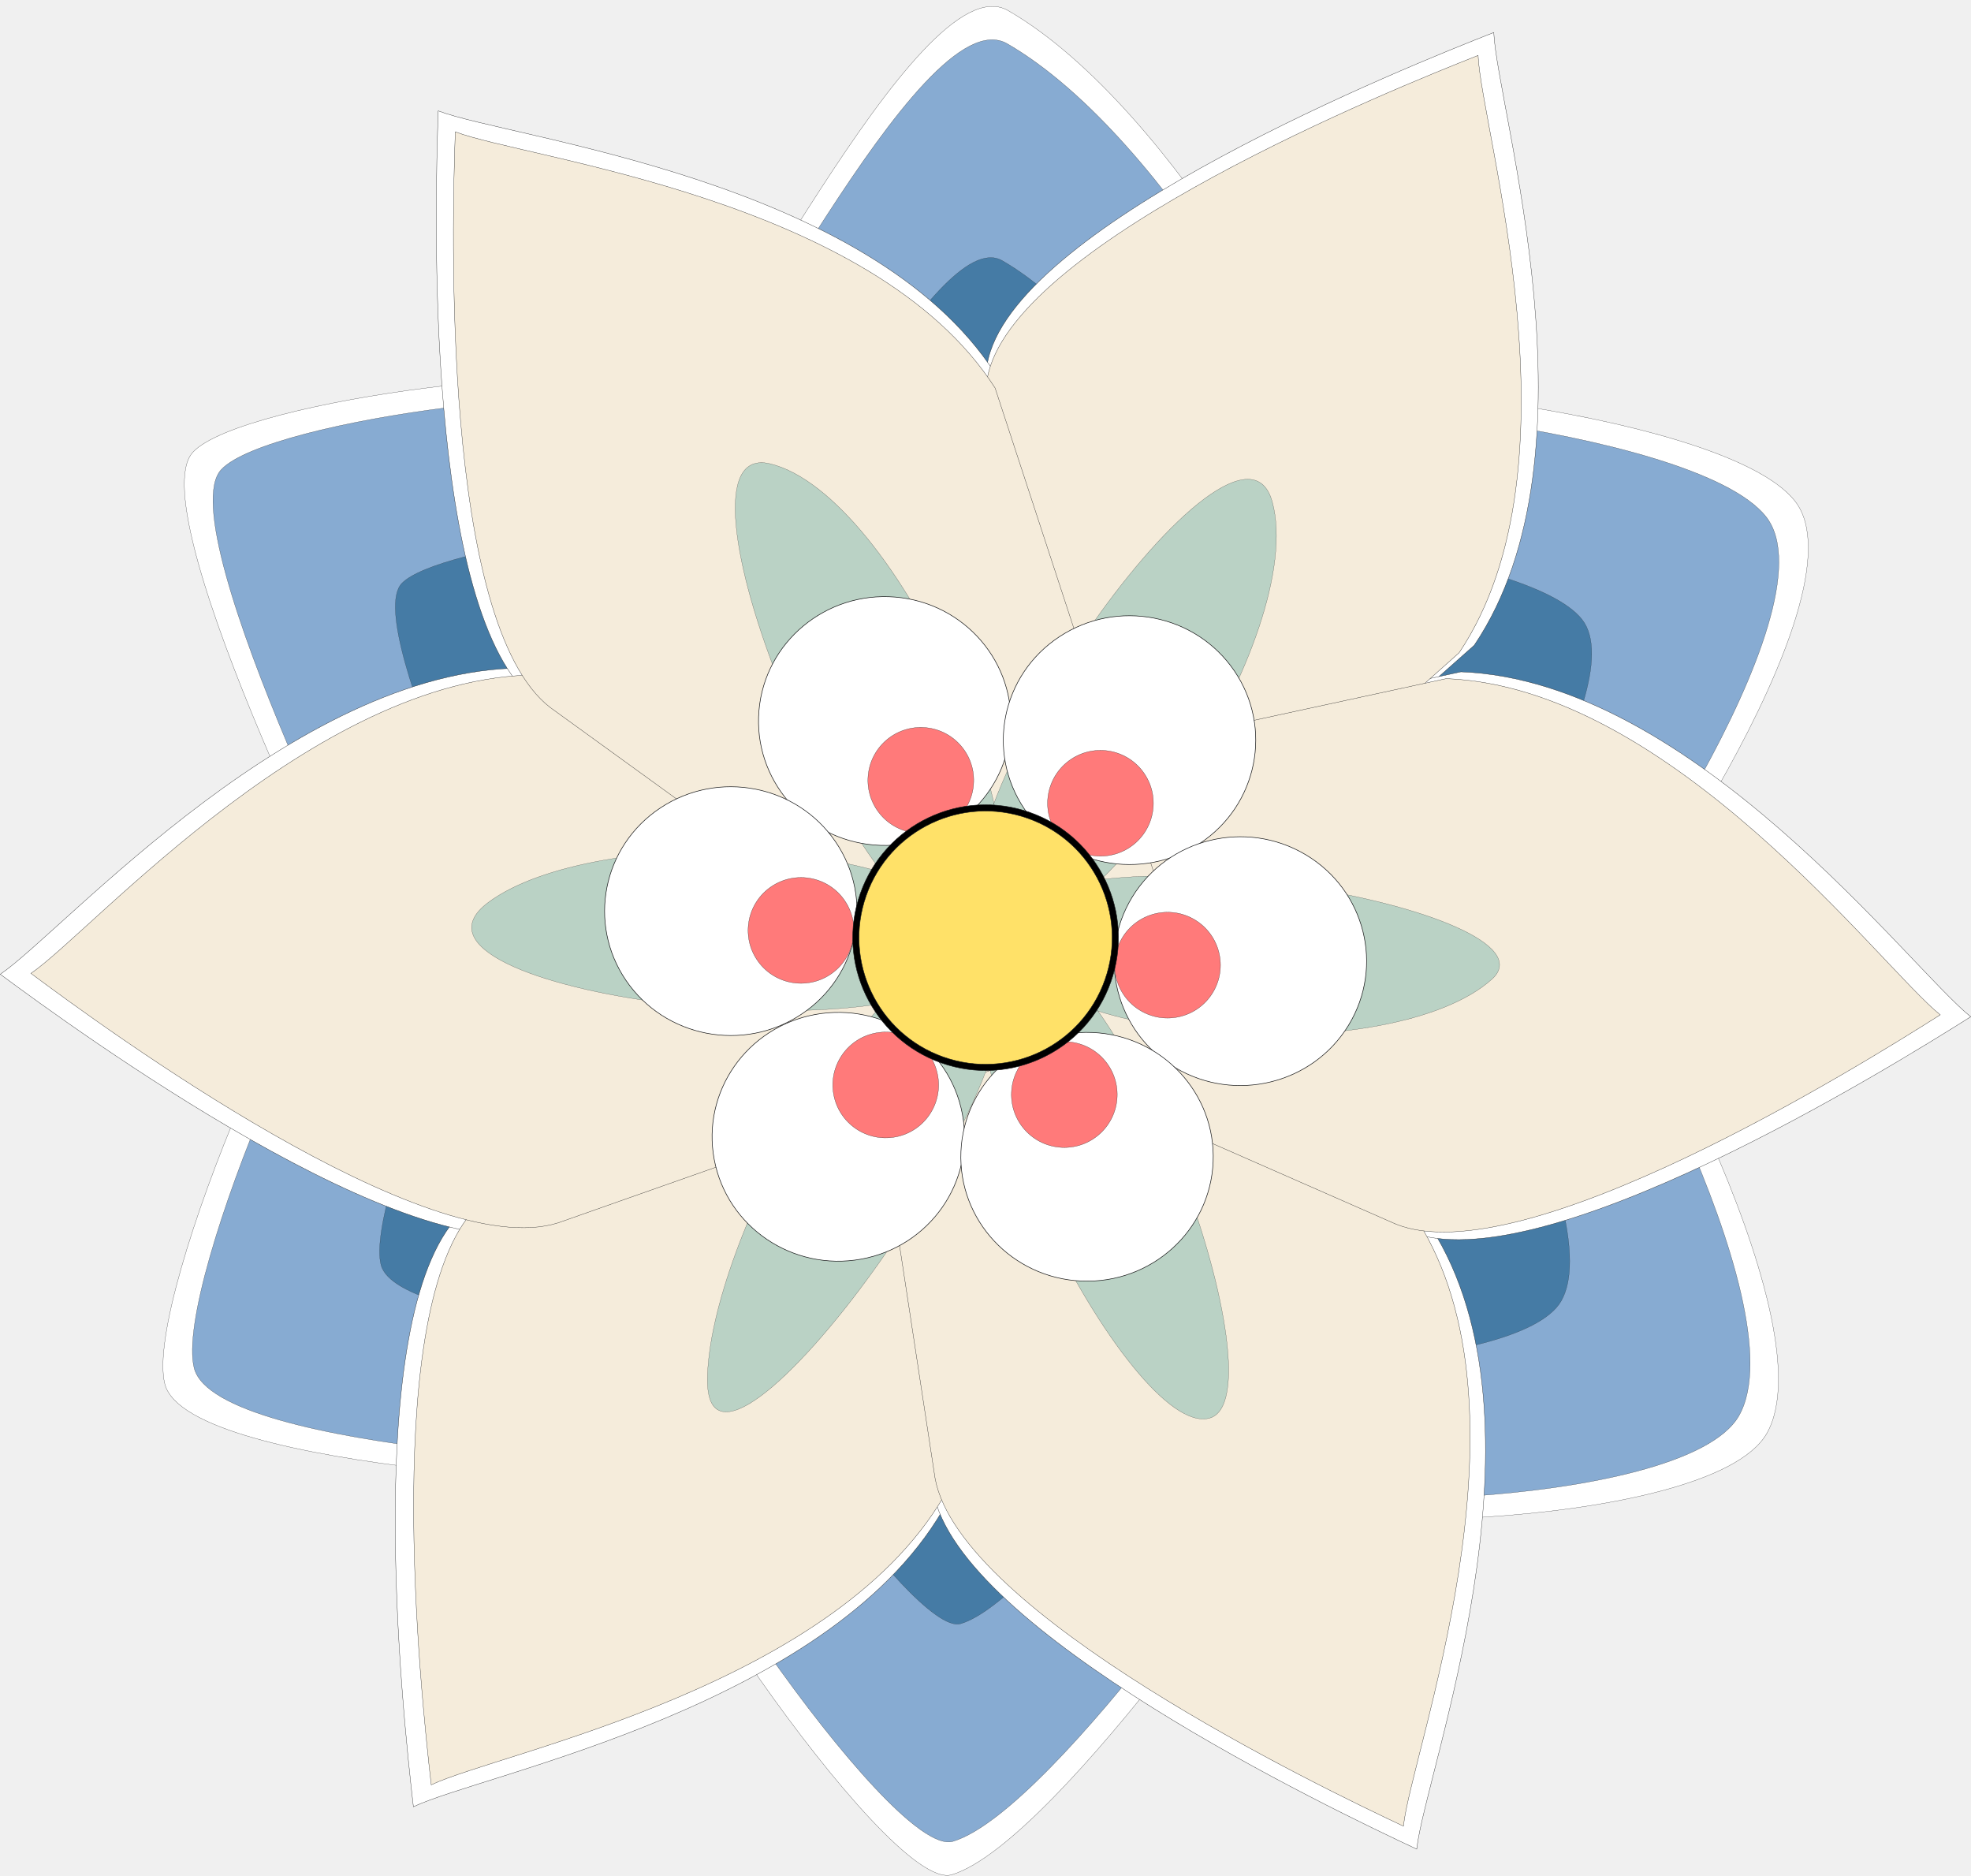
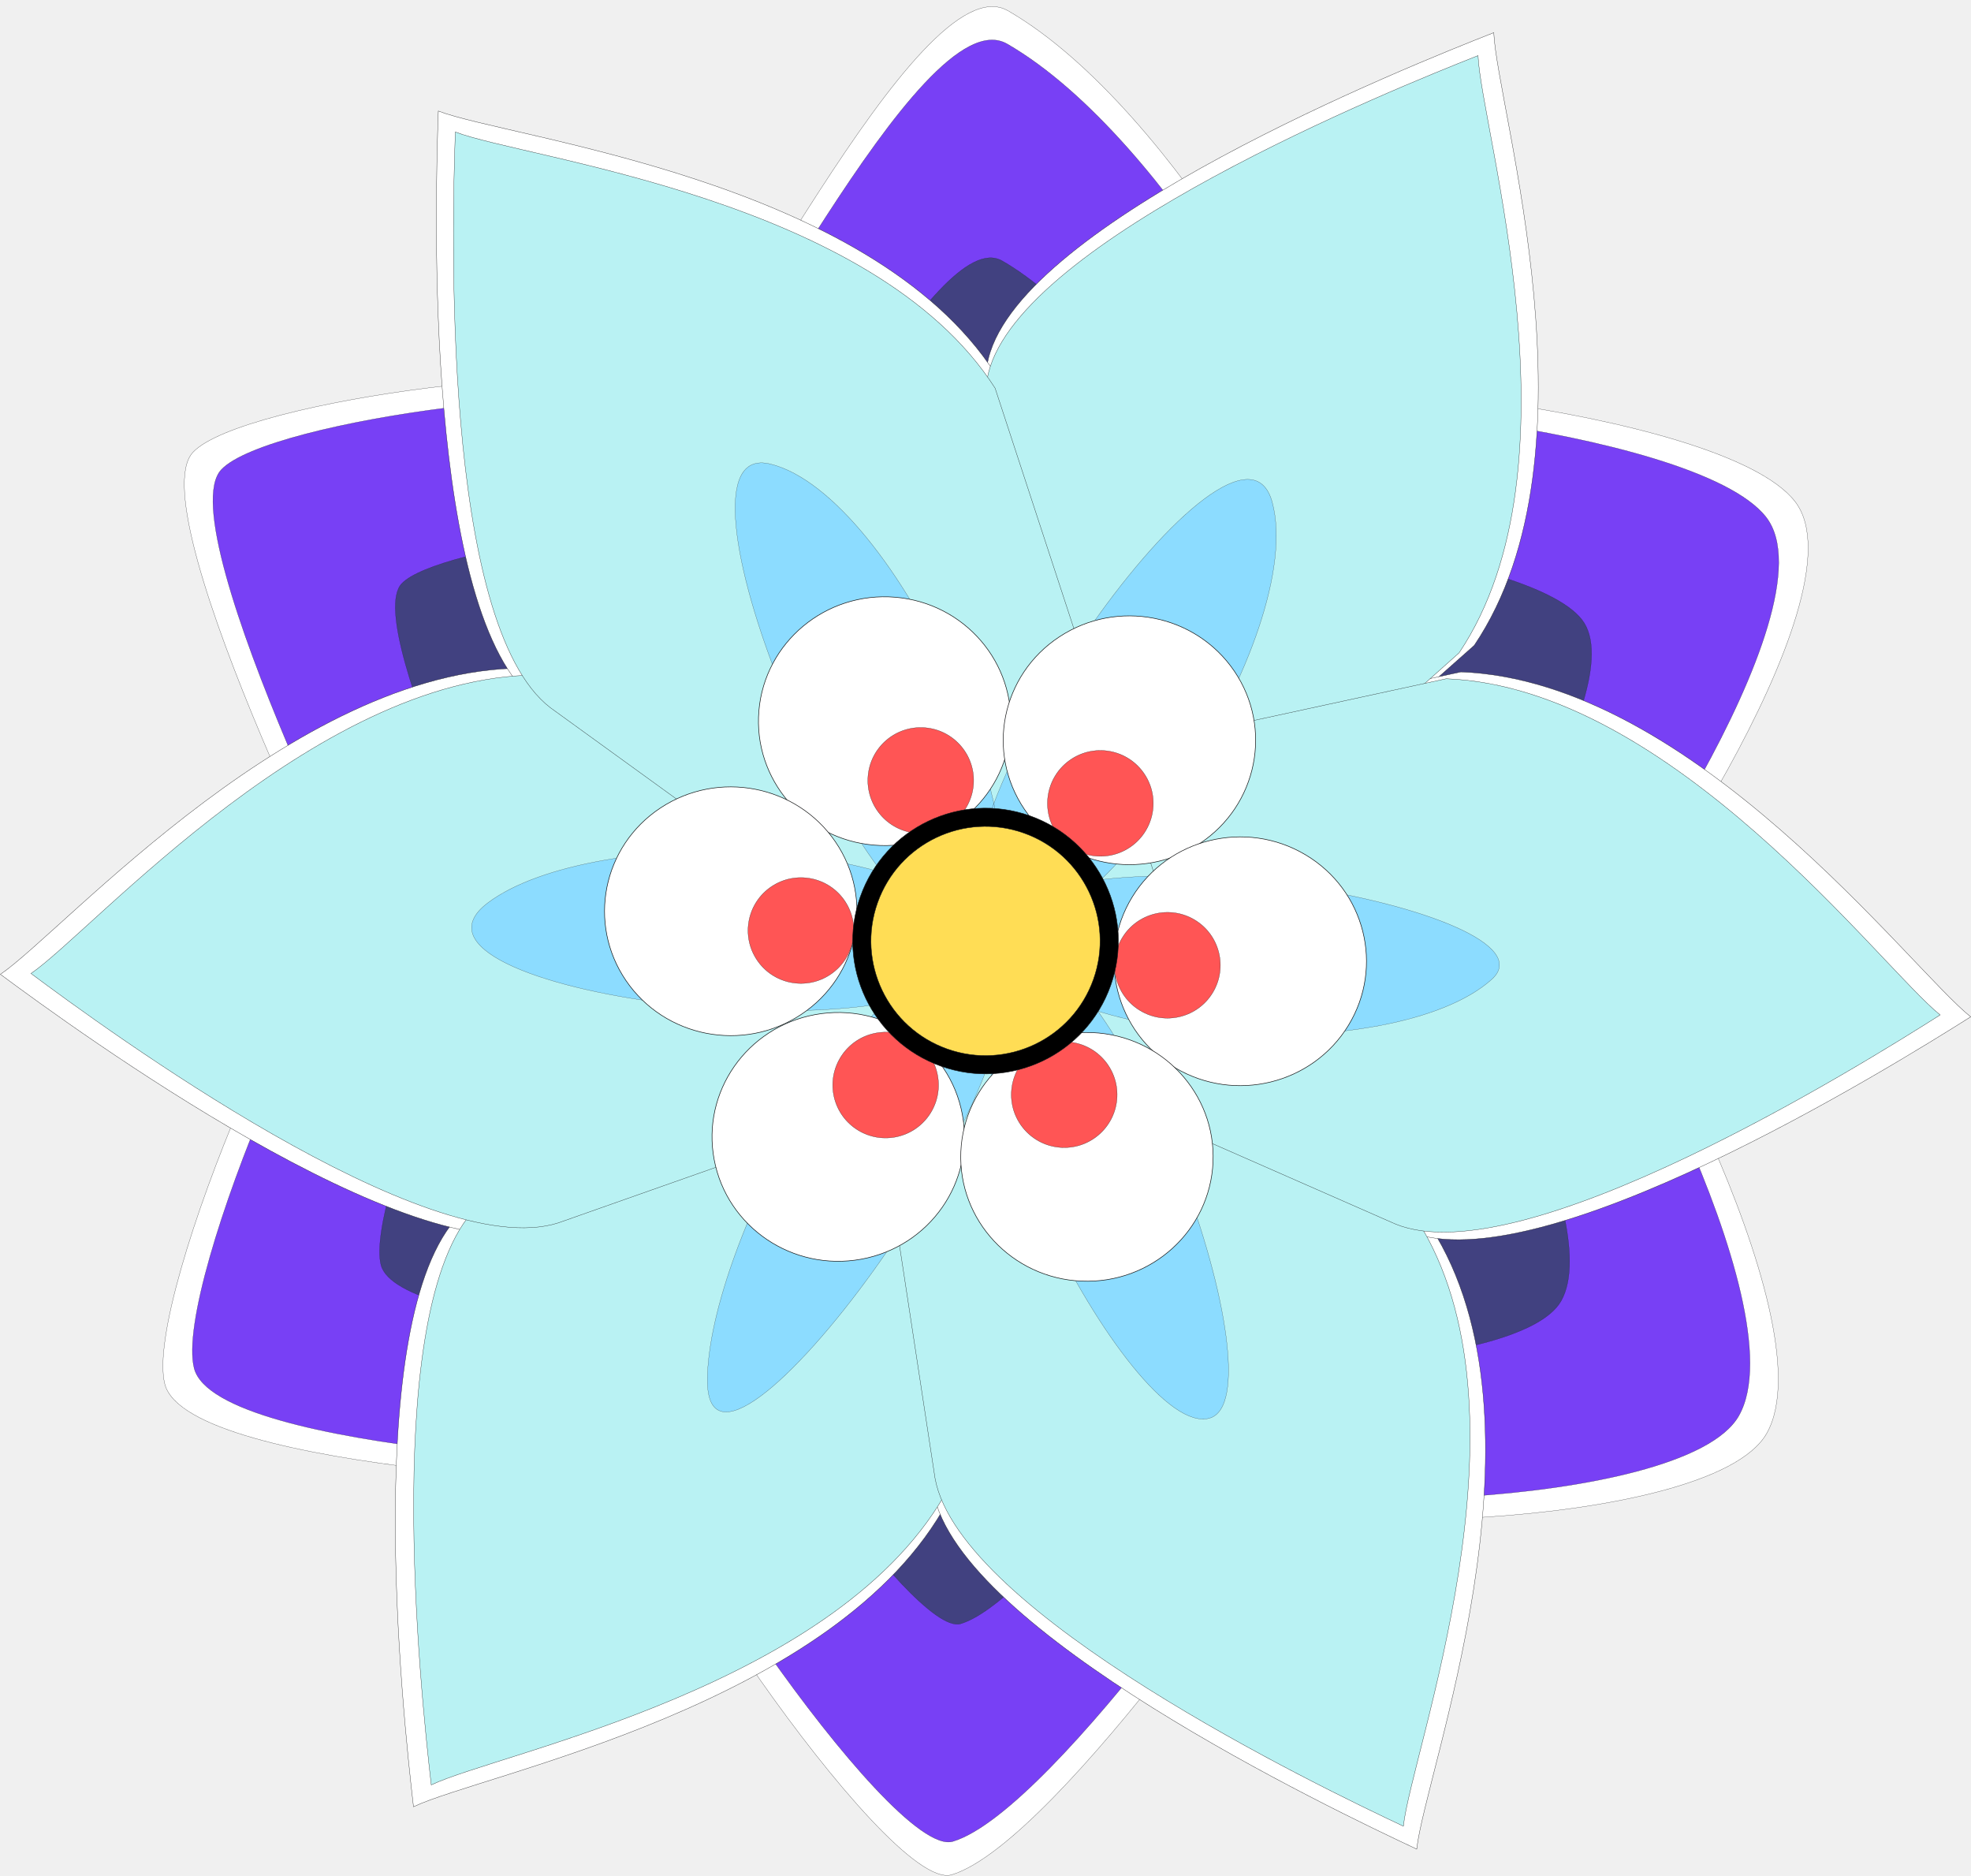
- <svg xmlns="http://www.w3.org/2000/svg" width="127.63mm" height="121.42mm" version="1.1" viewBox="0 0 127.63 121.42">
-   <g transform="translate(-.00057446)">
-     <g stroke="#161718">
-       <path d="m61.632 121.37c-4.205 1.266-22.647-26.569-18.878-25.301 0.767 0.258-30.568-0.677-32.077-6.462-1.46-5.598 10.518-33.266 12.309-29.123 1.571 3.634-14.183-27.284-10.484-31.22 3.166-3.369 27.122-6.46 31.187-3.821 2.13 1.383 15.733-28.143 21.593-24.758 11.105 6.415 21.749 27.197 18.878 25.301-3.435-2.268 27.271 0.315 32.077 6.462 4.827 6.174-12.35 30.456-12.309 29.123 0.054-1.717 14.65 23.871 10.484 31.22-3.695 6.519-34.513 6.663-31.187 3.821 1.817-1.552-14.68 22.677-21.593 24.758z" fill="#fff" stroke-width=".014" style="mix-blend-mode:normal" />
-       <path d="m61.712 119.21c-4.054 1.221-21.839-25.62-18.204-24.398 0.74 0.249-29.477-0.653-30.932-6.231-1.408-5.398 10.142-32.078 11.869-28.083 1.515 3.504-13.677-26.31-10.11-30.105 3.053-3.248 26.154-6.23 30.073-3.685 2.054 1.333 15.171-27.139 20.822-23.874 10.708 6.186 20.973 26.226 18.204 24.398-3.312-2.187 26.298 0.304 30.932 6.231 4.655 5.954-11.91 29.369-11.869 28.083 0.052-1.656 14.127 23.019 10.11 30.105-3.563 6.286-33.281 6.425-30.073 3.685 1.752-1.497-14.156 21.867-20.822 23.874z" fill="#87abd2" stroke-width=".013" style="mix-blend-mode:normal" />
-       <path d="m62.212 105.12c-3.098 0.926-16.685-19.428-13.908-18.501 0.565 0.189-22.52-0.495-23.632-4.725-1.075-4.093 7.748-24.324 9.068-21.295 1.157 2.657-10.449-19.95-7.724-22.828 2.332-2.463 19.982-4.724 22.976-2.794 1.569 1.011 11.591-20.579 15.908-18.103 8.181 4.691 16.023 19.887 13.908 18.501-2.531-1.658 20.091 0.23 23.632 4.725 3.556 4.515-9.099 22.27-9.068 21.295 0.04-1.256 10.793 17.455 7.724 22.828-2.722 4.766-25.426 4.872-22.976 2.794 1.338-1.135-10.815 16.581-15.908 18.103z" fill="#457ba5" stroke-width=".01" style="mix-blend-mode:normal" />
-       <g transform="matrix(.97792 .58296 -.58644 .97212 211.11 199.23)" fill="#fff" stroke-width=".017">
-         <path d="m-167.31-38.476-13.666-0.063-9.537-28.314c-2.353-7.709 11.786-26.456 15.046-30.702 2.426 3.674 17.716 17.381 17.048 30.586z" />
-         <path d="m-167.81-38.175-13.666 0.063-9.537 28.314c-2.353 7.709 11.786 26.456 15.046 30.702 2.426-3.674 17.716-17.381 17.048-30.586z" />
-         <path d="m-171.8-44.353-7.139 11.653 19.056 23.011c5.317 6.058 28.698 3.902 34.024 3.365-1.847-3.996-5.455-24.212-17.035-30.594z" />
-         <path d="m-180.05-44.856 6.016 12.271 29.639-3.763c7.963-1.244 18.669-22.142 21.069-26.927-4.364-0.581-23.366-8.365-34.959-2.006z" />
-         <path d="m-174.6-45.837 7.139 11.653-19.056 23.011c-5.317 6.058-28.698 3.902-34.024 3.365 1.847-3.996 5.455-24.212 17.035-30.594z" />
-         <path d="m-167.16-46.742-5.522 12.5-29.765-2.58c-8.006-0.926-19.536-21.381-22.124-26.067 4.337-0.754 23.015-9.289 34.852-3.396z" />
+ <svg xmlns="http://www.w3.org/2000/svg" width="127.64mm" height="121.43mm" version="1.1" viewBox="0 0 127.64 121.43">
+   <g transform="translate(-111.56 22.159)">
+     <g transform="translate(74.835 -114.19)">
+       <g transform="translate(-4.4539 4.4539)" stroke="#161718">
+         <path d="m102.81 208.96c-4.205 1.266-22.647-26.569-18.878-25.301 0.767 0.258-30.568-0.677-32.077-6.462-1.46-5.598 10.518-33.266 12.309-29.123 1.571 3.634-14.183-27.284-10.484-31.22 3.166-3.369 27.122-6.46 31.187-3.821 2.13 1.383 15.733-28.143 21.593-24.758 11.105 6.415 21.749 27.197 18.878 25.301-3.435-2.268 27.271 0.315 32.077 6.462 4.827 6.174-12.35 30.456-12.309 29.123 0.054-1.717 14.65 23.871 10.484 31.22-3.695 6.519-34.513 6.663-31.187 3.821 1.817-1.552-14.68 22.677-21.593 24.758z" fill="#fff" stroke-width=".014" style="mix-blend-mode:normal" />
+         <path d="m102.89 206.8c-4.054 1.221-21.839-25.62-18.204-24.398 0.74 0.249-29.477-0.653-30.932-6.231-1.408-5.398 10.142-32.078 11.869-28.083 1.515 3.504-13.677-26.31-10.11-30.105 3.053-3.248 26.154-6.23 30.073-3.685 2.054 1.333 15.171-27.139 20.822-23.874 10.708 6.186 20.973 26.226 18.204 24.398-3.312-2.187 26.298 0.304 30.932 6.231 4.655 5.954-11.91 29.369-11.869 28.083 0.052-1.656 14.127 23.019 10.11 30.105-3.563 6.286-33.281 6.425-30.073 3.685 1.752-1.497-14.156 21.867-20.822 23.874z" fill="#7840f5" stroke-width=".013" style="mix-blend-mode:normal" />
+         <path d="m103.39 192.71c-3.098 0.926-16.685-19.428-13.908-18.501 0.565 0.189-22.52-0.495-23.632-4.725-1.075-4.093 7.748-24.324 9.068-21.295 1.157 2.657-10.449-19.95-7.724-22.828 2.332-2.463 19.982-4.724 22.976-2.794 1.569 1.011 11.591-20.579 15.908-18.103 8.181 4.691 16.023 19.887 13.908 18.501-2.531-1.658 20.091 0.23 23.632 4.725 3.556 4.515-9.099 22.27-9.068 21.295 0.04-1.256 10.793 17.455 7.724 22.828-2.722 4.766-25.426 4.872-22.976 2.794 1.338-1.135-10.815 16.581-15.908 18.103z" fill="#414180" stroke-width=".01" style="mix-blend-mode:normal" />
      </g>
-     </g>
-     <g fill="#f5ecdb" stroke="#161718" stroke-width=".019">
-       <path d="m69.87 64.205-12.914-7.825 7.052-32.249c2.151-8.642 26.202-18.372 31.704-20.543 0.211 4.859 6.911 26.537-1.226 38.67z" />
-       <path d="m69.225 64.206-12.985-7.706-25.127 21.41c-6.61 5.968-3.865 31.767-3.189 37.642 4.386-2.103 26.664-6.403 33.535-19.295z" />
-       <path d="m68.955 56.085-13.386 6.986 4.981 32.633c1.596 8.761 24.976 20.005 30.328 22.523 0.521-4.836 8.59-26.042 1.243-38.67z" />
-       <path d="m61.423 50.92-1.273 15.046 30.224 13.277c8.253 3.346 30.273-10.373 35.266-13.543-3.805-3.03-17.388-21.204-31.987-21.766z" />
-       <path d="m67.145 53.088 0.143 15.099-31.133 10.976c-8.48 2.719-29.411-12.61-34.153-16.146 4.021-2.737 18.927-19.843 33.527-19.31z" />
-       <path d="m74.709 56.458-12.336 8.707-26.739-19.359c-7.06-5.427-6.362-31.362-6.152-37.273 4.538 1.75 27.087 4.277 34.955 16.587z" />
-     </g>
-     <g stroke="#161718">
-       <path d="m45.811 89.337c-0.029 10.163 22.506-19.985 18.972-27.662-3.636-7.899-26.416-8.34-33.192-3.23-7.523 5.673 27.684 10.538 32.229 3.476 4.676-7.266-5.822-29.911-13.94-31.894-7.467-1.824 5.178 30.523 13.257 31.138 8.312 0.633 21.545-20.224 19.252-28.663-2.224-8.186-22.506 19.985-18.972 27.662 3.636 7.899 26.859 8.936 33.192 3.23 4.867-4.385-27.684-10.538-32.229-3.476-4.676 7.266 8.857 33.294 13.94 31.894 4.765-1.312-5.178-30.523-13.257-31.138-8.312-0.633-19.227 19.885-19.252 28.663z" fill="#bad2c5" stroke-width=".011" />
-       <g transform="translate(-36.724,-92.043)" fill="#fff">
+       <g transform="translate(149.95 34.641)" stroke="#161718" stroke-width=".017">
+         <g transform="matrix(.97792 .58296 -.58644 .97212 97.892 256.63)" fill="#fff">
+           <path d="m-167.31-38.476-13.666-0.063-9.537-28.314c-2.353-7.709 11.786-26.456 15.046-30.702 2.426 3.674 17.716 17.381 17.048 30.586z" />
+           <path d="m-167.81-38.175-13.666 0.063-9.537 28.314c-2.353 7.709 11.786 26.456 15.046 30.702 2.426-3.674 17.716-17.381 17.048-30.586z" />
+           <path d="m-171.8-44.353-7.139 11.653 19.056 23.011c5.317 6.058 28.698 3.902 34.024 3.365-1.847-3.996-5.455-24.212-17.035-30.594z" />
+           <path d="m-180.05-44.856 6.016 12.271 29.639-3.763c7.963-1.244 18.669-22.142 21.069-26.927-4.364-0.581-23.366-8.365-34.959-2.006z" />
+           <path d="m-174.6-45.837 7.139 11.653-19.056 23.011c-5.317 6.058-28.698 3.902-34.024 3.365 1.847-3.996 5.455-24.212 17.035-30.594z" />
+           <path d="m-167.16-46.742-5.522 12.5-29.765-2.58c-8.006-0.926-19.536-21.381-22.124-26.067 4.337-0.754 23.015-9.289 34.852-3.396z" />
+         </g>
+         <g transform="matrix(.94758 .56825 -.56825 .94758 93.324 253.14)" fill="#b9f2f3">
+           <path d="m-167.31-38.476-13.666-0.063-9.537-28.314c-2.353-7.709 11.786-26.456 15.046-30.702 2.426 3.674 17.716 17.381 17.048 30.586z" />
+           <path d="m-167.81-38.175-13.666 0.063-9.537 28.314c-2.353 7.709 11.786 26.456 15.046 30.702 2.426-3.674 17.716-17.381 17.048-30.586z" />
+           <path d="m-171.8-44.353-7.139 11.653 19.056 23.011c5.317 6.058 28.698 3.902 34.024 3.365-1.847-3.996-5.455-24.212-17.035-30.594z" />
+           <path d="m-180.05-44.856 6.016 12.271 29.639-3.763c7.963-1.244 18.669-22.142 21.069-26.927-4.364-0.581-23.366-8.365-34.959-2.006z" />
+           <path d="m-174.6-45.837 7.139 11.653-19.056 23.011c-5.317 6.058-28.698 3.902-34.024 3.365 1.847-3.996 5.455-24.212 17.035-30.594z" />
+           <path d="m-167.16-46.742-5.522 12.5-29.765-2.58c-8.006-0.926-19.536-21.381-22.124-26.067 4.337-0.754 23.015-9.289 34.852-3.396z" />
+         </g>
+       </g>
+       <path d="m82.535 181.38c-0.029 10.163 22.506-19.985 18.972-27.662-3.636-7.899-26.416-8.34-33.192-3.23-7.523 5.673 27.684 10.538 32.229 3.476 4.676-7.266-5.822-29.911-13.94-31.894-7.467-1.824 5.178 30.523 13.257 31.138 8.312 0.633 21.545-20.224 19.252-28.663-2.224-8.186-22.506 19.985-18.972 27.662 3.636 7.899 26.859 8.936 33.192 3.23 4.867-4.385-27.684-10.538-32.229-3.476-4.676 7.266 8.857 33.294 13.94 31.894 4.765-1.312-5.178-30.523-13.257-31.138-8.312-0.633-19.227 19.885-19.252 28.663z" fill="#8cdcff" stroke="#161718" stroke-width=".011" />
+       <g fill="#fff" stroke="#161718">
        <ellipse transform="matrix(.9966 .082447 -.08489 .99639 0 0)" cx="107.68" cy="133.42" rx="3.724" ry="3.671" stroke-width=".017" />
-         <g stroke-width=".017">
-           <ellipse transform="matrix(.83404 -.5517 .563 .82646 0 0)" cx="-13.351" cy="175.29" rx="3.708" ry="3.687" />
-           <ellipse transform="matrix(-.1849 -.98276 .98372 -.17971 0 0)" cx="-177.1" cy="61.783" rx="3.672" ry="3.723" />
-           <ellipse transform="matrix(.56186 .82724 -.8348 .55056 0 0)" cx="179.55" cy="-9.29" rx="3.687" ry="3.708" />
-           <ellipse transform="matrix(-.52108 .8535 -.8602 -.50995 0 0)" cx="75.227" cy="-177.34" rx="3.685" ry="3.71" />
+         <ellipse transform="matrix(.83404 -.5517 .563 .82646 0 0)" cx="-13.351" cy="175.29" rx="3.708" ry="3.687" stroke-width=".017" />
+         <ellipse transform="matrix(-.1849 -.98276 .98372 -.17971 0 0)" cx="-177.1" cy="61.783" rx="3.672" ry="3.723" stroke-width=".017" />
+         <ellipse transform="matrix(.56186 .82724 -.8348 .55056 0 0)" cx="179.55" cy="-9.29" rx="3.687" ry="3.708" stroke-width=".017" />
+         <ellipse transform="matrix(-.52108 .8535 -.8602 -.50995 0 0)" cx="75.227" cy="-177.34" rx="3.685" ry="3.71" stroke-width=".017" />
+         <g>
+           <ellipse transform="matrix(.9966 .082447 -.08489 .99639 0 0)" cx="105.45" cy="130.5" rx="8.171" ry="8.054" stroke-width=".037" />
+           <ellipse transform="matrix(.83404 -.5517 .563 .82646 0 0)" cx="-15.57" cy="172.35" rx="8.135" ry="8.09" stroke-width=".037" />
+           <ellipse transform="matrix(-.1849 -.98276 .98372 -.17971 0 0)" cx="-179.3" cy="58.813" rx="8.057" ry="8.168" stroke-width=".037" />
+           <ellipse transform="matrix(.56186 .82724 -.8348 .55056 0 0)" cx="177.34" cy="-12.248" rx="8.09" ry="8.136" stroke-width=".037" />
+           <ellipse transform="matrix(-.52108 .8535 -.8602 -.50995 0 0)" cx="73.022" cy="-180.3" rx="8.085" ry="8.141" stroke-width=".037" />
+           <ellipse transform="matrix(-.99914 -.041439 .042674 -.99909 0 0)" cx="-114.14" cy="-162.35" rx="8.172" ry="8.053" stroke-width=".037" />
        </g>
-         <ellipse transform="matrix(.9966 .082447 -.08489 .99639 0 0)" cx="105.45" cy="130.5" rx="8.171" ry="8.054" stroke-width=".037" />
-         <ellipse transform="matrix(.83404 -.5517 .563 .82646 0 0)" cx="-15.57" cy="172.35" rx="8.135" ry="8.09" stroke-width=".037" />
-         <ellipse transform="matrix(-.1849 -.98276 .98372 -.17971 0 0)" cx="-179.3" cy="58.813" rx="8.057" ry="8.168" stroke-width=".037" />
-         <ellipse transform="matrix(.56186 .82724 -.8348 .55056 0 0)" cx="177.34" cy="-12.248" rx="8.09" ry="8.136" stroke-width=".037" />
-         <ellipse transform="matrix(-.52108 .8535 -.8602 -.50995 0 0)" cx="73.022" cy="-180.3" rx="8.085" ry="8.141" stroke-width=".037" />
-         <ellipse transform="matrix(-.99914 -.041439 .042674 -.99909 0 0)" cx="-114.14" cy="-162.35" rx="8.172" ry="8.053" stroke-width=".037" />
      </g>
-       <g transform="translate(-36.724,-92.043)" fill="#ff7a7a" stroke-width=".015">
+       <g fill="#f55" stroke="#161718" stroke-width=".015">
        <circle transform="rotate(-33.873)" cx="-11.317" cy="175.81" r="3.426" />
        <circle transform="rotate(4.7989)" cx="107.94" cy="134" r="3.426" />
        <circle transform="rotate(259.5)" cx="-176.71" cy="62.928" r="3.426" />
        <circle transform="rotate(56.206)" cx="179.77" cy="-9.621" r="3.426" />
        <circle transform="rotate(121.03)" cx="74.51" cy="-175.91" r="3.426" />
        <circle transform="rotate(182.41)" cx="-112.4" cy="-158.32" r="3.426" />
      </g>
-       <circle transform="rotate(19.506)" cx="80.428" cy="35.91" r="8.6" stroke-width=".032" />
-       <circle transform="rotate(19.506)" cx="80.428" cy="35.91" r="8.196" fill="#ffe168" stroke-width=".03" />
-     </g>
-     <g transform="translate(.009421)" stroke-width=".018">
-       <rect x="11.61" y="10.839" width="101.88" height="101.59" opacity="0" />
-       <rect x="4.651" y="-4.0899e-7" width="120.29" height="121.25" opacity="0" />
-       <rect x=".379" y="2.294" width="127.19" height="114.7" opacity="0" />
+       <g transform="translate(-4.4539 4.4539)" stroke="#161718">
+         <circle transform="rotate(19.506)" cx="148.56" cy="104.92" r="8.6" stroke-width=".032" />
+         <circle transform="rotate(19.506)" cx="148.56" cy="104.92" r="7.417" fill="#fd5" stroke-width=".027" />
+       </g>
+       <g transform="matrix(.66413 0 0 .66221 29.552 55.339)" stroke-width=".026">
+         <rect x="28.294" y="71.794" width="153.41" height="153.41" opacity="0" />
+         <rect x="17.815" y="55.426" width="181.12" height="183.1" opacity="0" />
+         <rect x="11.382" y="58.89" width="191.52" height="173.21" opacity="0" />
+       </g>
    </g>
  </g>
</svg>
